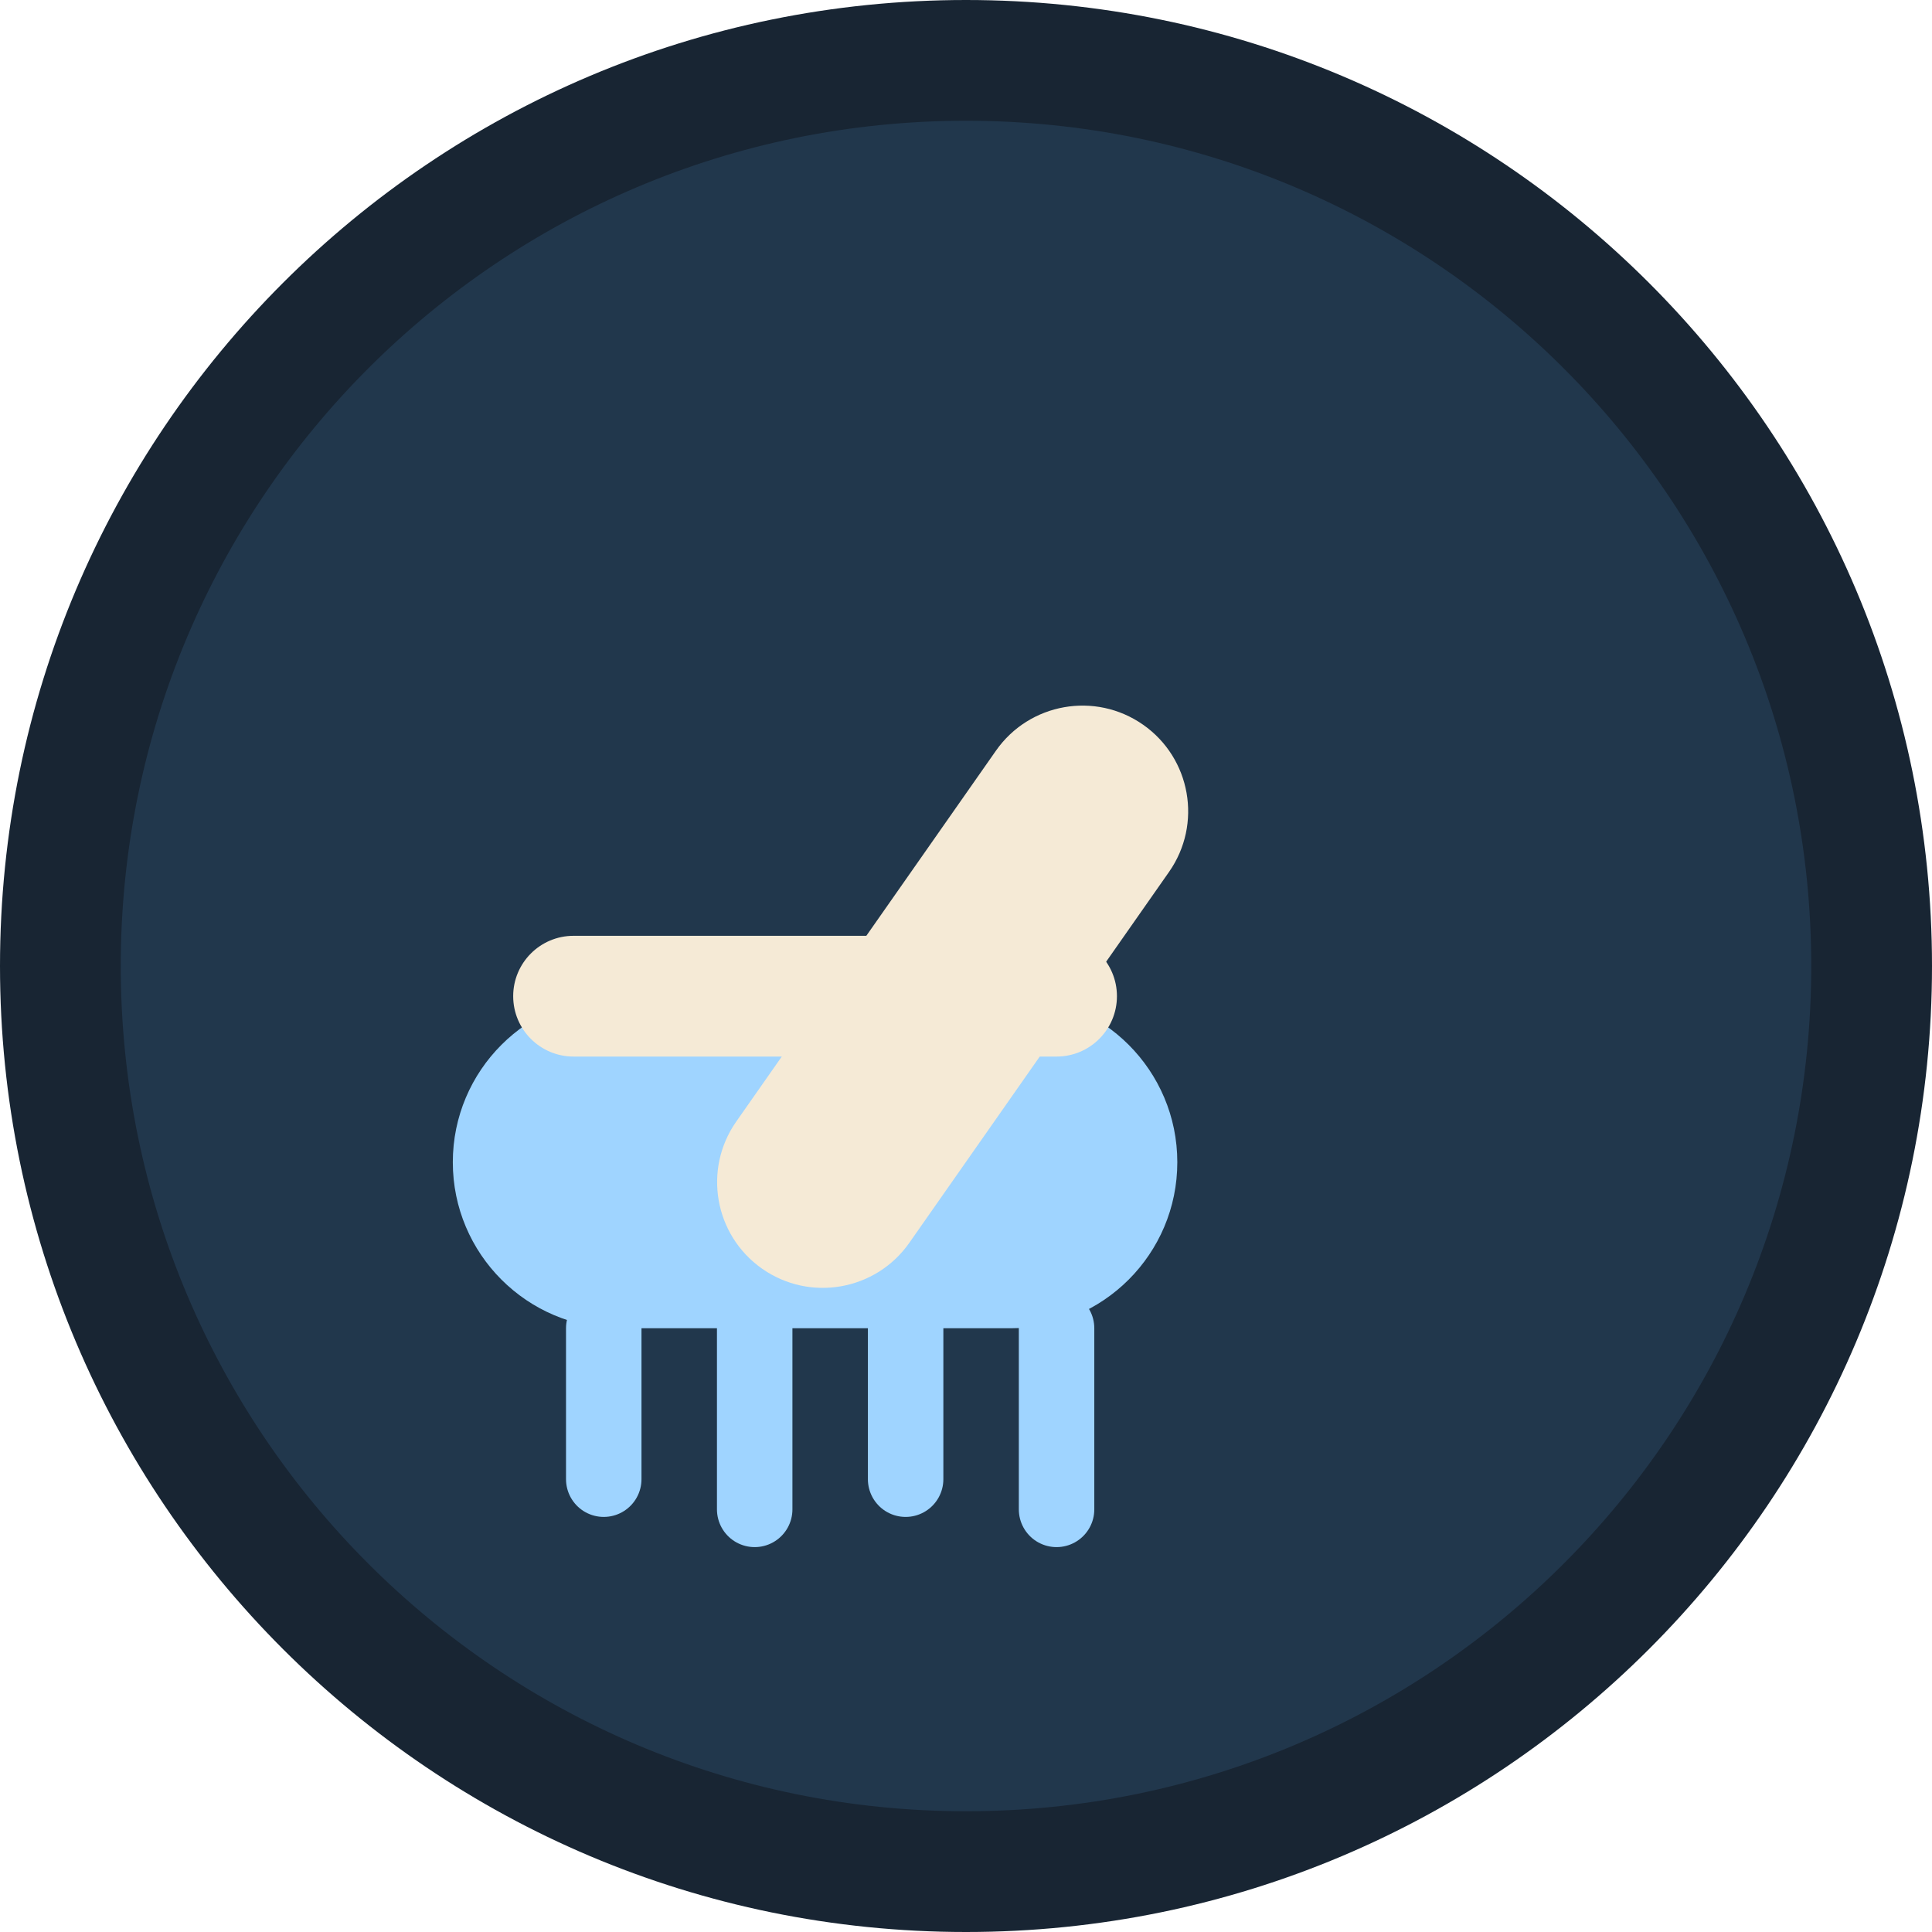
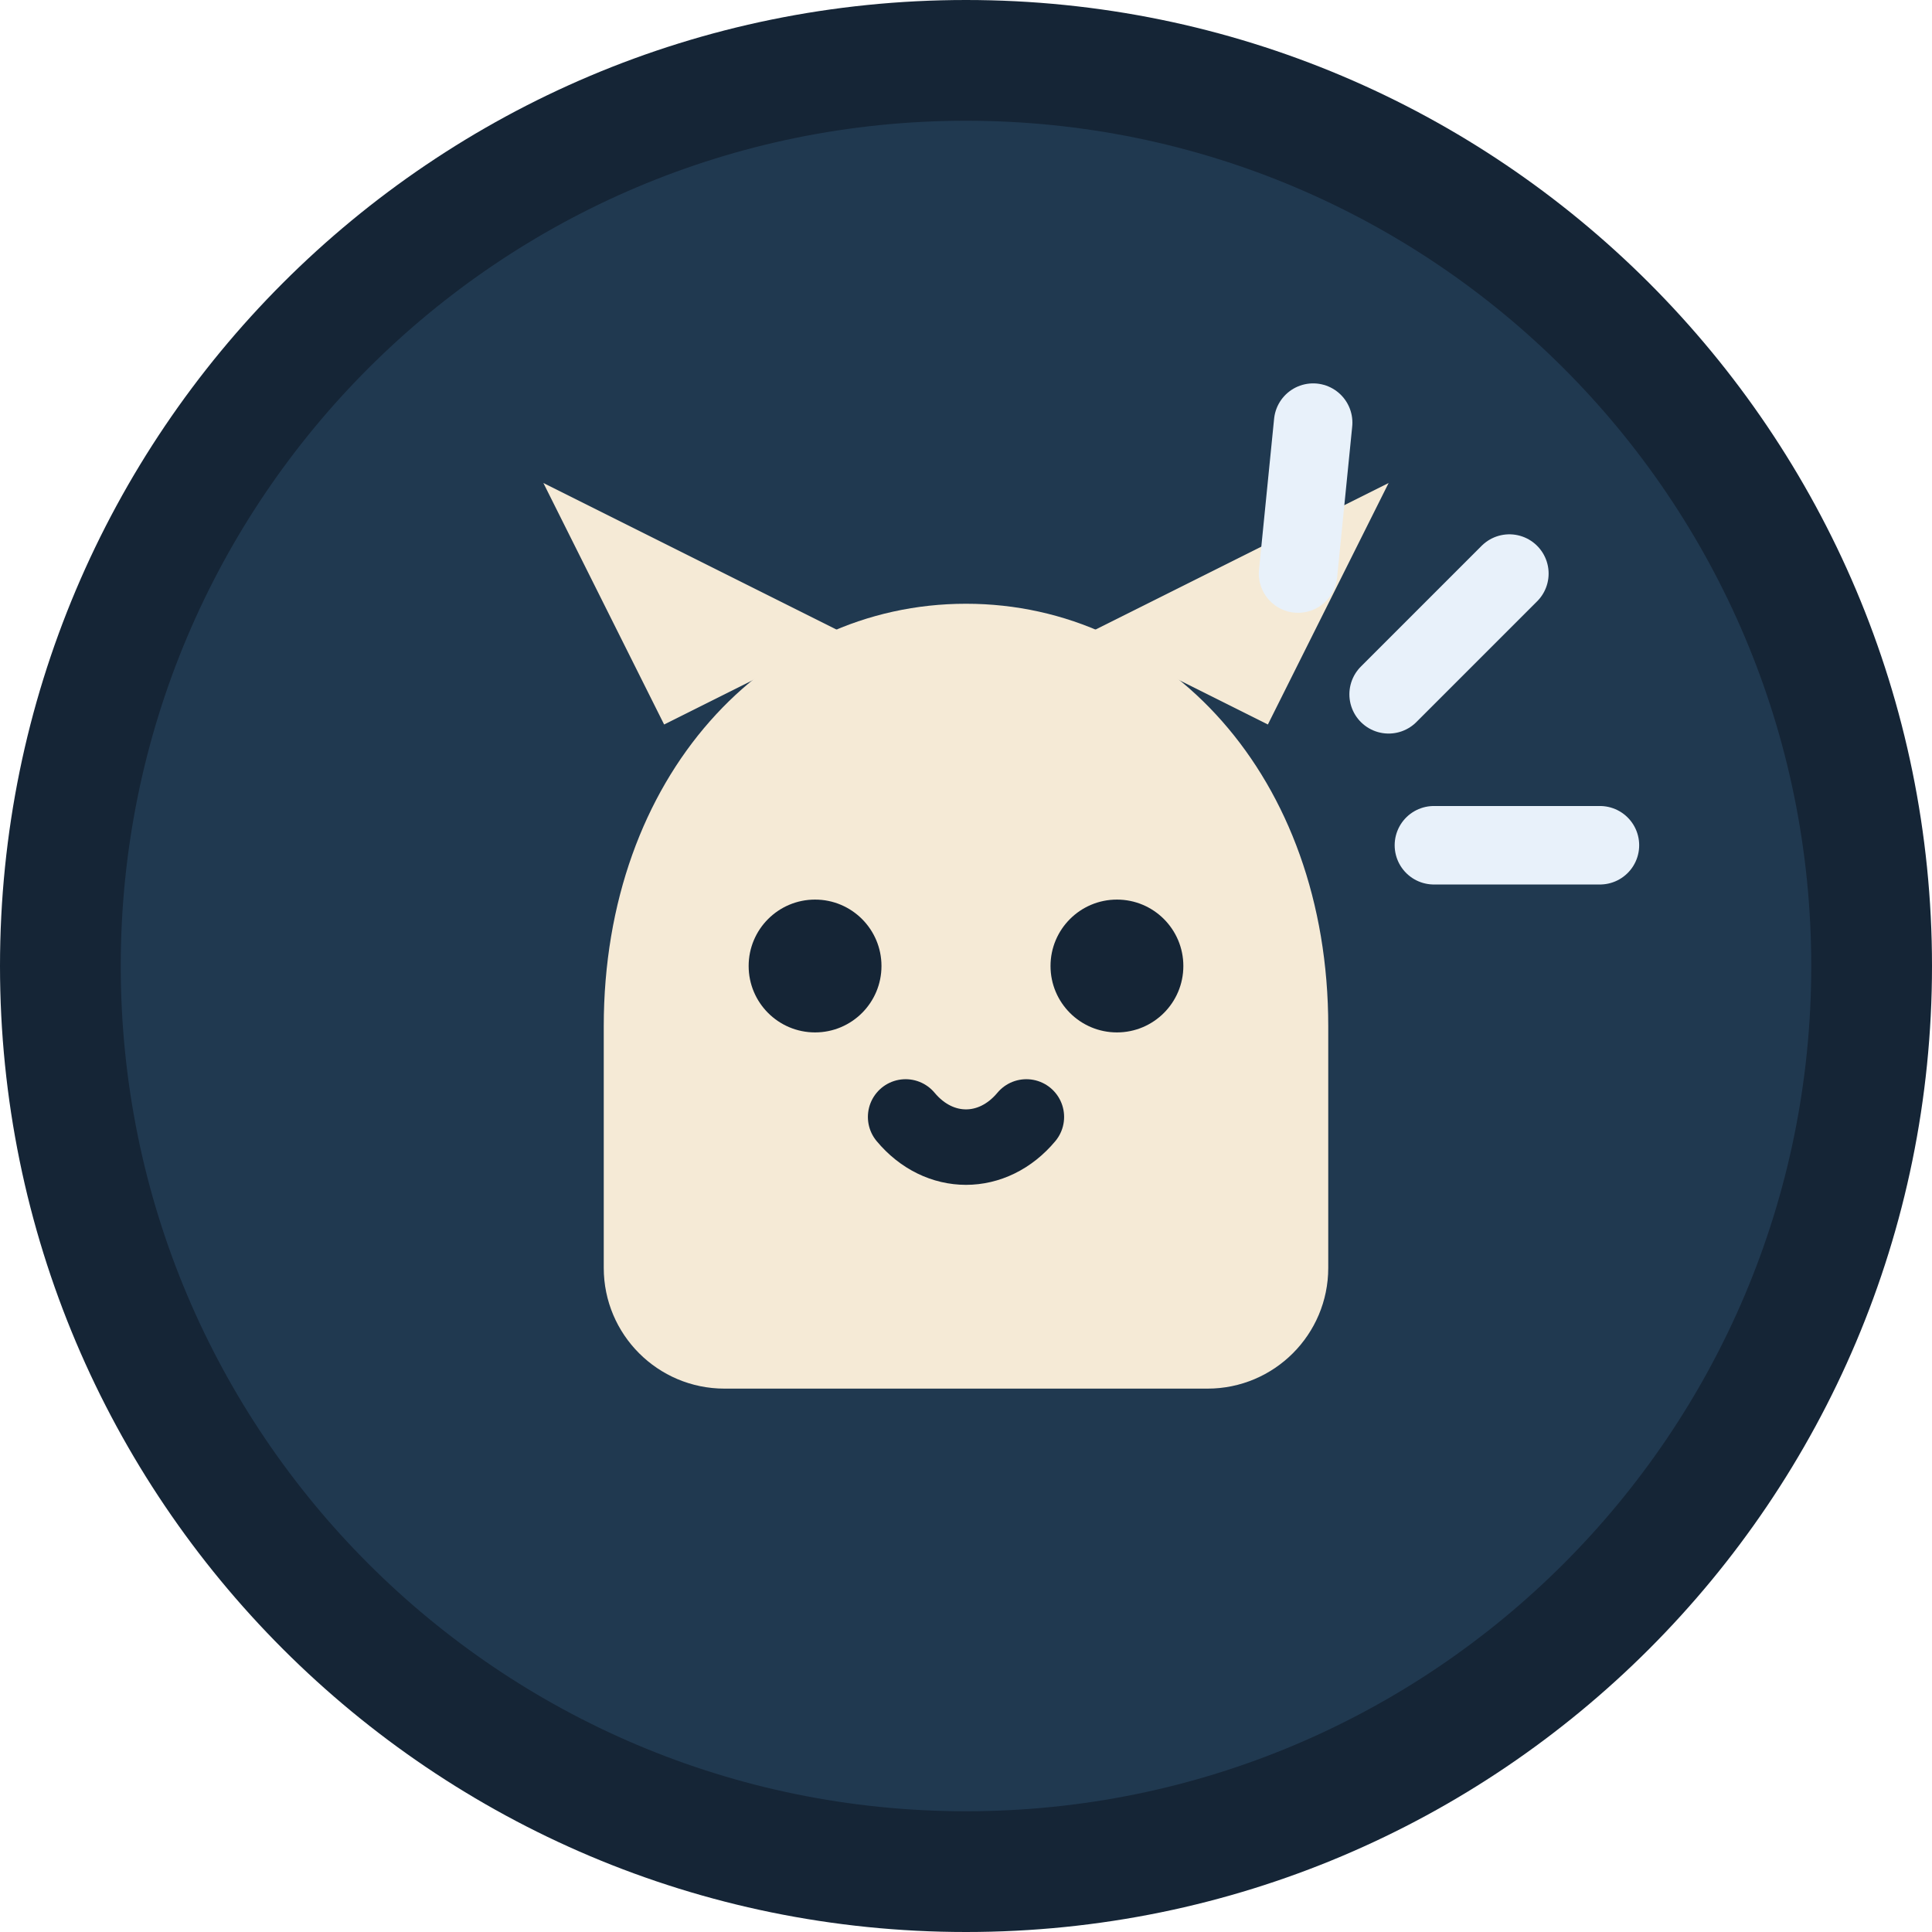
<svg xmlns="http://www.w3.org/2000/svg" viewBox="0 0 64 64" fill="none">
-   <circle cx="32" cy="32" r="32" fill="#182533" />
-   <circle cx="32" cy="32" r="28" fill="#4A80B0" fill-opacity="0.2" />
-   <rect x="15" y="33" width="24" height="11" rx="5.5" fill="#9FD4FF" />
-   <rect x="35" y="22" width="7" height="22" rx="3.5" transform="rotate(35 35 22)" fill="#F5EAD6" />
-   <rect x="17" y="31" width="20" height="4" rx="2" fill="#F5EAD6" />
-   <path d="M20 44V49" stroke="#9FD4FF" stroke-width="2.5" stroke-linecap="round" />
-   <path d="M25 44V50" stroke="#9FD4FF" stroke-width="2.5" stroke-linecap="round" />
-   <path d="M30 44V49" stroke="#9FD4FF" stroke-width="2.5" stroke-linecap="round" />
-   <path d="M35 44V50" stroke="#9FD4FF" stroke-width="2.5" stroke-linecap="round" />
+   <circle cx="32" cy="32" r="32" fill="#152536" />
+   <circle cx="32" cy="32" r="28" fill="#4A80B0" fill-opacity="0.22" />
+   <path d="M20 34C20 25.716 25.373 20 32 20C38.627 20 44 25.716 44 34V42C44 44.209 42.209 46 40 46H24C21.791 46 20 44.209 20 42V34Z" fill="#F5EAD6" />
+   <path d="M22 24L18 16L28 21" fill="#F5EAD6" />
+   <path d="M42 24L46 16L36 21" fill="#F5EAD6" />
+   <circle cx="27" cy="32" r="2.2" fill="#152536" />
+   <circle cx="37" cy="32" r="2.2" fill="#152536" />
+   <path d="M30 37C31.111 38.333 32.889 38.333 34 37" stroke="#152536" stroke-width="2.5" stroke-linecap="round" />
+   <path d="M46 23L50 19M47.5 28H53M43 19L43.5 14" stroke="#E8F1FA" stroke-width="2.6" stroke-linecap="round" />
</svg>
